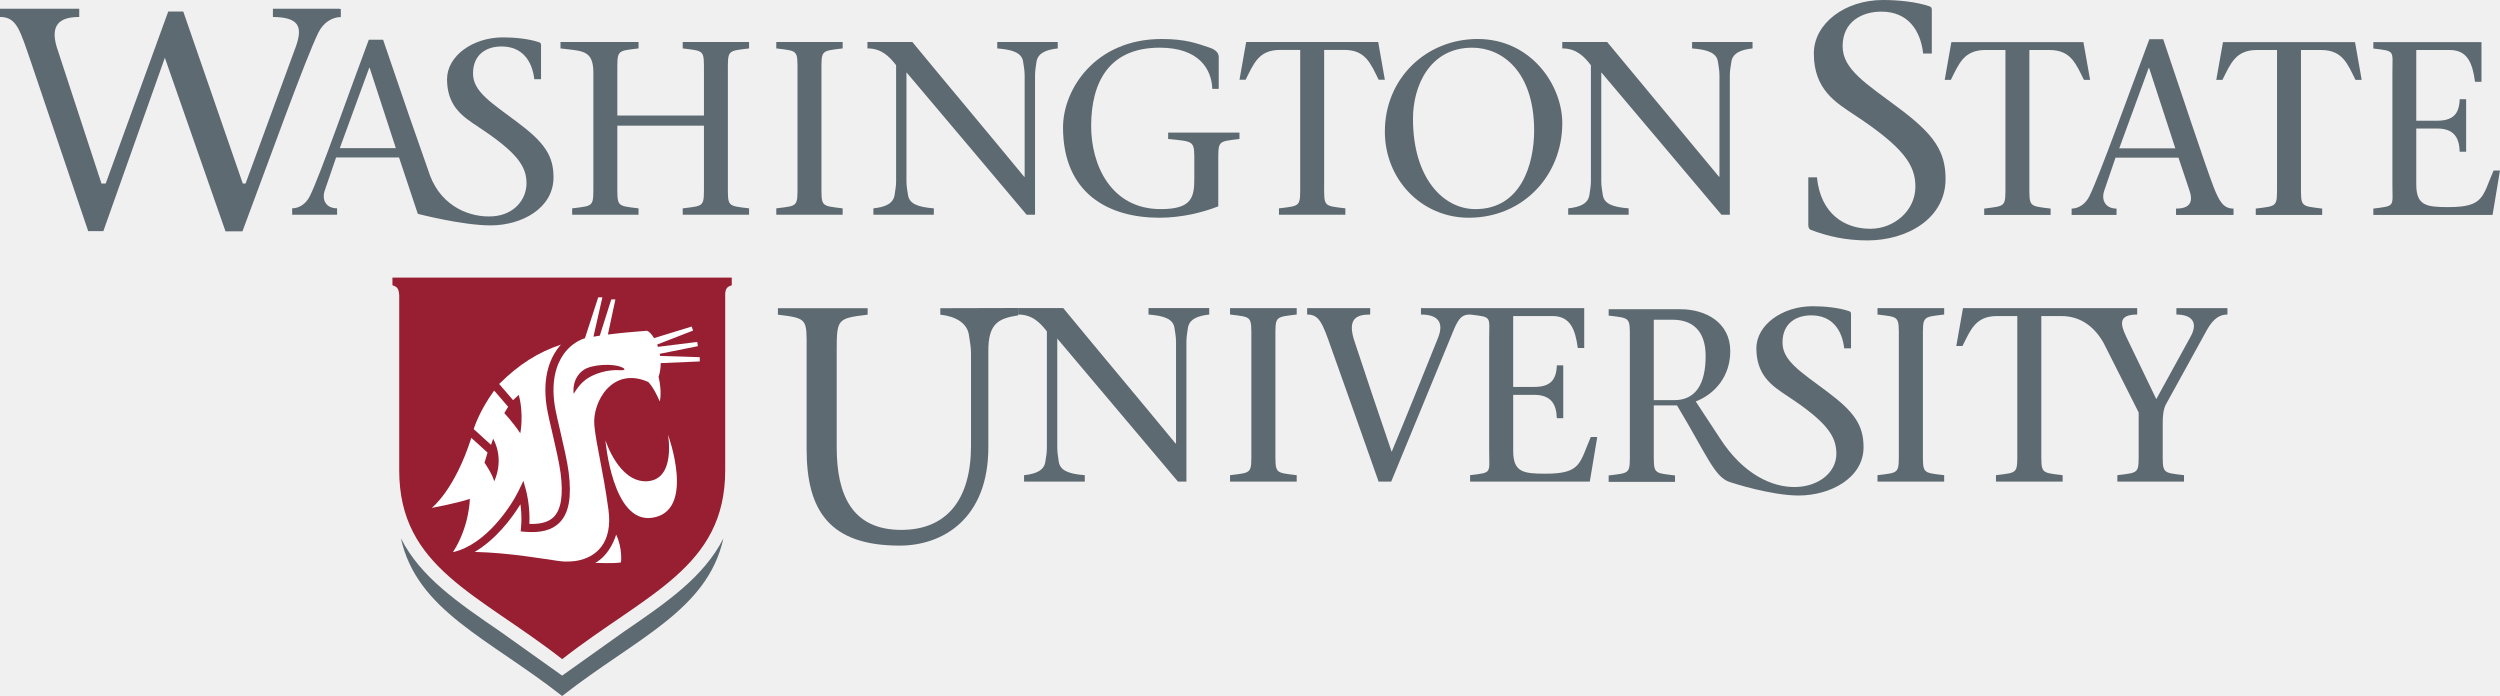
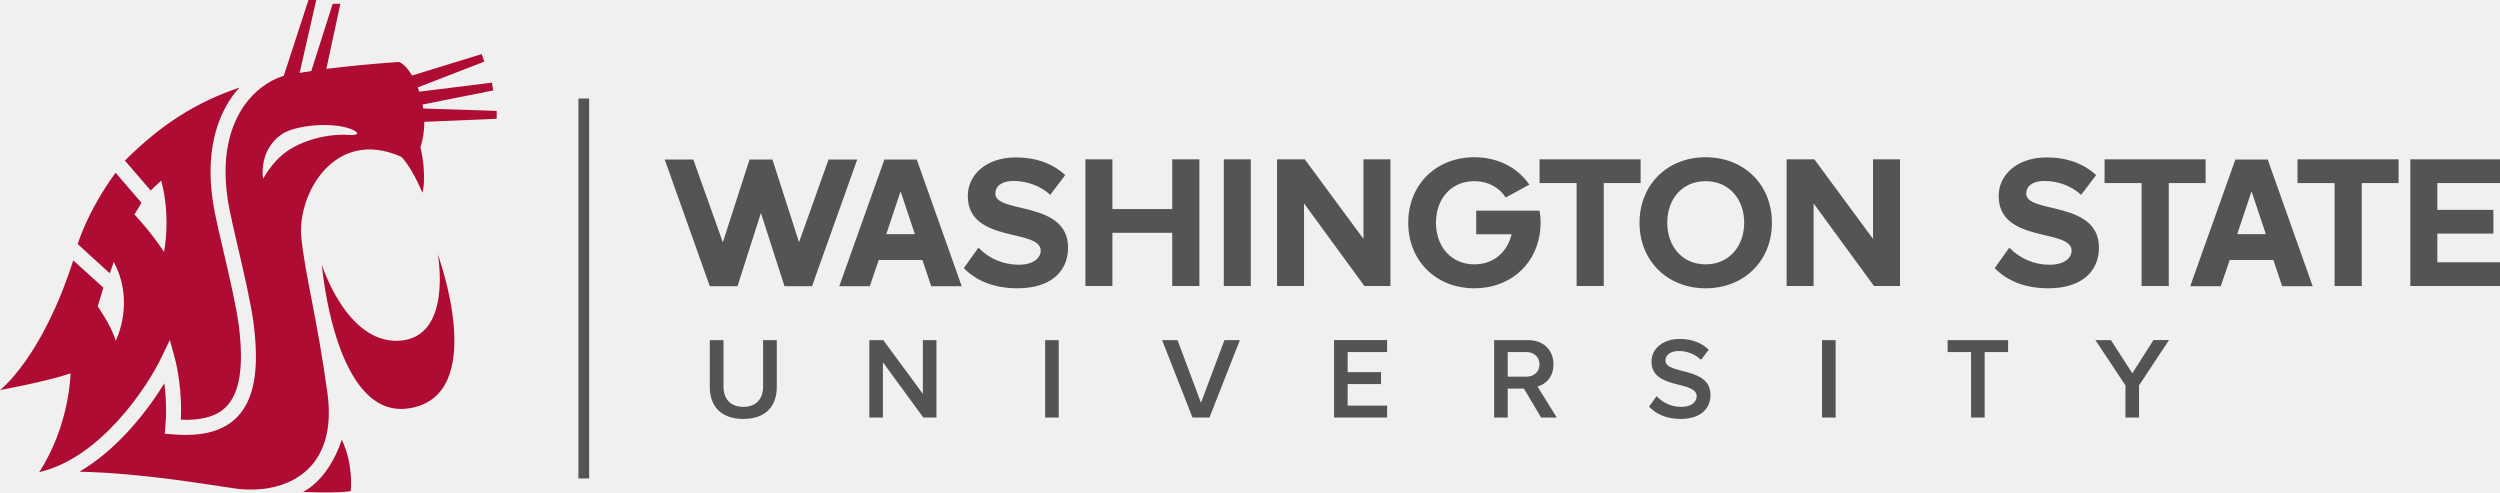
- <svg xmlns="http://www.w3.org/2000/svg" version="1.1" id="Layer_1" x="0px" y="0px" width="258.56px" height="71.982px" viewBox="0 0 258.56 71.982" enable-background="new 0 0 258.56 71.982" xml:space="preserve">
-   <g>
-     <g>
-       <g>
-         <path fill="#5E6A71" d="M188.951,40.486c-2.705-2.029-4.597-3.164-4.597-5.057c0-2,1.406-2.814,2.977-2.814     c2.162,0,3.188,1.516,3.404,3.41h0.704V32.48c0-0.135-0.027-0.244-0.188-0.295c-1.083-0.379-2.624-0.514-3.787-0.514     c-3.11,0-5.812,1.918-5.812,4.354c0,1.314,0.363,2.258,0.895,2.979h-0.01c0.012,0.012,0.024,0.021,0.033,0.031     c0.656,0.873,1.556,1.432,2.351,1.963c4.057,2.68,4.972,4.111,5.004,5.867c0.074,3.902-7.235,5.955-12.046-1.543l-2.498-3.801     c1.964-0.766,3.57-2.576,3.57-5.205c0-2.99-2.577-4.334-5.151-4.334h-7.426v0.66c2.295,0.275,2.192,0.154,2.192,2.523v11.48     c0,2.381,0.104,2.248-2.192,2.527v0.664h6.864v-0.664c-2.298-0.279-2.197-0.146-2.197-2.527V41.93h2.402     c3.084,5.127,3.849,7.354,5.404,7.908c0.347,0.123,4.351,1.41,7.178,1.41c3.245,0,6.711-1.785,6.711-5.002     C192.735,44.002,191.816,42.619,188.951,40.486z M173.163,41.385h-2.122v-8.316h1.965c1.86,0,3.398,0.967,3.398,3.752     C176.404,39.703,175.382,41.385,173.163,41.385z" />
-         <path fill="#5E6A71" d="M121.832,49.811c0,0,0,0-12.484-14.793V46.35c0,0.537,0.105,0.973,0.151,1.383     c0.131,0.924,1.005,1.281,2.695,1.412v0.666h-6.281v-0.666c1.235-0.131,2.077-0.488,2.204-1.412     c0.054-0.41,0.155-0.846,0.155-1.383V34.275c-0.715-0.922-1.516-1.744-2.972-1.744v-0.672h4.662     c3.819,4.645,7.798,9.361,11.615,14.004h0.052V35.322c0-0.539-0.105-0.973-0.156-1.383c-0.13-0.924-0.994-1.277-2.69-1.408     v-0.672h6.281v0.672c-1.204,0.131-2.077,0.484-2.209,1.408c-0.05,0.41-0.151,0.844-0.151,1.383v14.488H121.832z" />
-         <path fill="#5E6A71" d="M131.908,46.604c0,2.389-0.102,2.258,2.203,2.541v0.666h-6.895v-0.666     c2.308-0.283,2.204-0.152,2.204-2.541V35.068c0-2.381,0.104-2.258-2.204-2.537v-0.664h6.895v0.664     c-2.305,0.279-2.203,0.156-2.203,2.537V46.604z" />
-         <path fill="#5E6A71" d="M164.526,45.193c-1.18,2.746-1,3.799-4.714,3.799c-2.308,0-3.311-0.184-3.311-2.363v-5.793h2.157     c1.716,0,2.306,0.902,2.356,2.414h0.663v-5.465h-0.663c-0.05,1.59-0.744,2.232-2.356,2.232H156.5v-7.33h4.069     c1.843,0,2.36,1.406,2.612,3.305h0.665v-4.125h-11.806h-5.079v0.664c1.74,0,2.409,0.793,1.767,2.41     c-1.589,3.924-3.153,7.867-4.796,11.791c-1.332-3.893-2.816-8.303-3.811-11.328c-0.852-2.465,0.177-2.873,1.589-2.873v-0.664     h-6.521v0.664c1.235,0,1.564,0.793,2.52,3.537c1.561,4.359,3.308,9.305,4.871,13.742h1.305     c2.155-5.256,4.334-10.486,6.486-15.738c0.54-1.285,0.922-1.541,1.671-1.541c2.305,0.279,1.974,0.156,1.974,2.537v11.535     c0,2.389,0.332,2.258-1.974,2.541v0.666h12.382l0.771-4.617H164.526z" />
-         <path fill="#5E6A71" d="M198.875,46.604c0,2.389-0.108,2.258,2.2,2.541v0.666h-6.897v-0.666c2.31-0.283,2.207-0.152,2.207-2.541     V35.068c0-2.381,0.103-2.258-2.207-2.537v-0.664h6.897v0.664c-2.308,0.279-2.2,0.156-2.2,2.537V46.604z" />
-         <path fill="#5E6A71" d="M225.09,31.867v0.664c1.511,0,2.331,0.74,1.458,2.307l-3.536,6.439l-3.103-6.439     c-0.641-1.334-0.816-2.307,1.127-2.307v-0.664h-4.297h-1.78h-11.938l-0.694,3.916h0.643c0.843-1.689,1.356-3.096,3.587-3.096     h2.081v13.916c0,2.389,0.101,2.258-2.207,2.541v0.666h6.896v-0.666c-2.307-0.283-2.206-0.152-2.206-2.541V32.688h2.079     c2.102,0,3.516,1.254,4.38,2.814l3.61,7.16v3.941c0,2.389,0.104,2.258-2.204,2.541v0.666h6.894v-0.666     c-2.303-0.283-2.203-0.152-2.203-2.541v-2.871c0-0.639,0.052-1.359,0.309-1.869l4.279-7.77c0.695-1.23,1.384-1.562,2.104-1.562     v-0.664H225.09z" />
-         <path fill="#5E6A71" d="M105.33,31.854l-8.078,0.021v0.67c1.619,0.174,2.792,0.885,2.962,2.129     c0.069,0.549,0.211,1.133,0.211,1.857v9.584c0,5.521-2.488,8.689-7.208,8.689c-5.139,0-6.681-3.688-6.681-8.518V36.186     c0-3.205,0.094-3.264,3.198-3.641v-0.67h-9.279v0.67c3.108,0.377,2.969,0.436,2.969,3.641v10.275c0,6.24,2.276,9.969,9.617,9.969     c4.448,0,9.177-2.758,9.177-10.174v-9.725c0-0.059,0-0.115,0-0.17c-0.032-2.994,1.132-3.43,3.092-3.746L105.33,31.854z" />
-       </g>
-       <g>
-         <path fill="#5E6A71" d="M63.847,19.021c0,2.375-0.103,2.246,2.193,2.527v0.662h-6.866v-0.662     c2.297-0.281,2.194-0.152,2.194-2.527V7.531c0-2.37-1.104-2.242-3.4-2.523V4.347h8.072v0.661     c-2.296,0.281-2.193,0.153-2.193,2.523v4.421h8.958V7.531c0-2.37,0.101-2.242-2.196-2.523V4.347h6.864v0.661     c-2.293,0.281-2.194,0.153-2.194,2.523v11.49c0,2.375-0.099,2.246,2.194,2.527v0.662h-6.864v-0.662     c2.297-0.281,2.196-0.152,2.196-2.527v-6.027h-8.958V19.021z" />
-         <path fill="#5E6A71" d="M84.958,19.021c0,2.375-0.104,2.246,2.193,2.527v0.662h-6.865v-0.662     c2.297-0.281,2.195-0.152,2.195-2.527V7.531c0-2.37,0.102-2.242-2.195-2.523V4.347h6.865v0.661     c-2.297,0.281-2.193,0.153-2.193,2.523V19.021z" />
-         <path fill="#5E6A71" d="M106.179,22.211c-4.058-4.797-8.271-9.828-12.429-14.73v11.287c0,0.531,0.101,0.969,0.154,1.376     c0.127,0.922,0.993,1.273,2.677,1.405v0.662H90.33v-0.662c1.223-0.132,2.067-0.483,2.196-1.405     c0.049-0.407,0.153-0.845,0.153-1.376V6.742c-0.717-0.916-1.508-1.734-2.964-1.734V4.347h4.647     c3.803,4.616,7.759,9.314,11.561,13.933h0.05V7.791c0-0.538-0.101-0.974-0.153-1.381c-0.125-0.919-0.996-1.273-2.68-1.402V4.347     h6.256v0.661c-1.2,0.129-2.067,0.483-2.199,1.402c-0.049,0.407-0.15,0.843-0.15,1.381v14.42H106.179z" />
-         <path fill="#5E6A71" d="M109.942,13.176c0-3.931,3.319-9.143,10.209-9.143c2.475,0,3.649,0.462,4.9,0.875     c0.715,0.229,0.995,0.583,0.995,0.992v3.293h-0.664c-0.076-2.043-1.378-4.262-5.435-4.262c-5.336,0-7.072,3.674-7.096,8.038     c-0.026,4.032,2.015,8.657,7.197,8.657c3.192,0,3.473-1.18,3.473-3.167v-1.559c0-2.376,0.099-2.244-2.707-2.526v-0.661h7.377     v0.661c-2.296,0.282-2.193,0.15-2.193,2.526v4.443c-1.635,0.638-3.778,1.175-6.102,1.175     C114.665,22.52,109.942,20.017,109.942,13.176z" />
-         <path fill="#5E6A71" d="M136.948,19.021c0,2.375-0.103,2.246,2.195,2.527v0.662h-6.866v-0.662     c2.295-0.281,2.194-0.152,2.194-2.527V5.161h-2.069c-2.221,0-2.73,1.399-3.574,3.087h-0.636l0.691-3.901h13.655l0.689,3.901     h-0.639c-0.84-1.688-1.351-3.087-3.571-3.087h-2.068V19.021z" />
-         <path fill="#5E6A71" d="M143.227,13.608c0-5.517,4.288-9.575,9.595-9.575c5.538,0,8.756,4.776,8.756,8.71     c0,5.387-4.033,9.776-9.675,9.776C147.028,22.52,143.227,18.564,143.227,13.608z M158.666,13.508     c0-6.102-3.291-8.576-6.407-8.576c-4.337,0-6.123,3.878-6.123,7.35c0,6.179,3.163,9.346,6.456,9.346     C157.34,21.627,158.666,16.93,158.666,13.508z" />
-         <path fill="#5E6A71" d="M178.042,22.211c-4.062-4.797-8.27-9.828-12.432-14.73v11.287c0,0.531,0.101,0.969,0.154,1.376     c0.128,0.922,0.995,1.273,2.678,1.405v0.662h-6.253v-0.662c1.227-0.132,2.068-0.483,2.196-1.405     c0.051-0.407,0.152-0.845,0.152-1.376V6.742c-0.713-0.916-1.504-1.734-2.96-1.734V4.347h4.646     c3.804,4.616,7.756,9.314,11.562,13.933h0.048V7.791c0-0.538-0.102-0.974-0.152-1.381c-0.127-0.919-0.993-1.273-2.679-1.402     V4.347h6.252v0.661c-1.198,0.129-2.065,0.483-2.193,1.402c-0.051,0.407-0.155,0.843-0.155,1.381v14.42H178.042z" />
-         <path fill="#5E6A71" d="M35.129,0.928V0.9h-6.904v0.855c2.665,0.029,3.098,0.98,2.398,2.995l-5.225,14.229h-0.29L18.955,1.193     h-1.557l-6.465,17.786h-0.439L5.861,4.846c-0.658-2.238,0.26-3.09,2.333-3.09V0.9H0v0.855c1.742,0,2.054,1.355,3.173,4.569     l5.948,17.584h1.566L17.05,5.975l6.272,17.951h1.752c2.683-7.141,6.46-17.701,7.85-20.544c0.517-1.067,1.453-1.616,2.325-1.616     V0.928H35.129z" />
-         <path fill="#5E6A71" d="M53.486,12.623c-2.685-2.015-4.565-3.143-4.565-5.023c0-1.986,1.396-2.795,2.954-2.795     c2.149,0,3.168,1.506,3.384,3.387h0.697v-3.52c0-0.135-0.026-0.241-0.188-0.295c-1.074-0.376-2.605-0.512-3.76-0.512     c-3.088,0-5.773,1.908-5.773,4.326c0,1.311,0.361,2.242,0.89,2.961h-0.009c0.01,0.01,0.021,0.019,0.032,0.028     c0.649,0.87,1.544,1.423,2.336,1.952c4.028,2.658,4.969,4.082,4.969,5.828c0,1.623-1.219,3.25-3.464,3.411     c-2.299,0.165-5.255-0.946-6.498-4.173c-1.104-3.094-3.352-9.599-4.869-14.088h-1.48c-2.119,5.643-4.99,13.913-6.089,16.158     c-0.405,0.844-1.145,1.277-1.836,1.277v0.664h1.104h3.541v-0.664c-1.122,0-1.607-0.843-1.276-1.839l1.175-3.421h6.509     l1.097,3.293l0.845,2.537c0,0,4.565,1.195,7.535,1.195c3.223,0,6.499-1.773,6.499-4.969     C57.247,16.113,56.333,14.744,53.486,12.623z M35.145,15.318l3.037-8.296h0.051l2.706,8.296H35.145z" />
-       </g>
-       <g>
-         <path fill="#5E6A71" d="M198.901,5.535c-0.272-2.409-1.578-4.332-4.325-4.332c-1.993,0-4.005,1.03-4.005,3.57     c0,2.405,2.402,3.846,5.838,6.424c3.637,2.713,4.809,4.465,4.809,7.315c0,4.085-3.963,6.353-8.08,6.353     c-2.203,0-4.091-0.416-5.878-1.1c-0.132-0.068-0.238-0.207-0.238-0.477v-4.951h0.892c0.381,3.811,2.88,5.324,5.53,5.324     c2.438,0,4.654-1.855,4.654-4.361c0-2.234-1.201-4.055-6.351-7.448c-1.854-1.235-4.153-2.58-4.153-6.317     c0-3.102,3.2-5.535,7.153-5.535c1.476,0,3.435,0.172,4.808,0.656c0.207,0.062,0.24,0.207,0.24,0.377v4.502H198.901z" />
-         <path fill="#5E6A71" d="M209.885,19.039c0,2.379-0.099,2.242,2.197,2.533v0.657h-6.869v-0.657     c2.298-0.291,2.198-0.154,2.198-2.533V5.172h-2.072c-2.221,0-2.732,1.406-3.574,3.088h-0.635l0.687-3.901h13.659l0.691,3.901     h-0.638c-0.842-1.682-1.353-3.088-3.572-3.088h-2.071V19.039z" />
-         <path fill="#5E6A71" d="M218.795,16.305l-1.168,3.424c-0.333,1,0.15,1.844,1.274,1.844v0.657h-4.646v-0.657     c0.686,0,1.43-0.443,1.838-1.281c1.097-2.25,4.084-10.594,6.204-16.24h1.429c1.735,5.132,4.337,13.002,5.207,15.271     c0.565,1.424,0.973,2.25,2.068,2.25v0.657h-5.948v-0.657c1.607,0,1.765-0.844,1.357-1.973l-1.103-3.295H218.795z M224.98,15.338     l-2.708-8.301h-0.05l-3.039,8.301H224.98z" />
-         <path fill="#5E6A71" d="M237.976,19.039c0,2.379-0.101,2.242,2.194,2.533v0.657h-6.869v-0.657     c2.298-0.291,2.199-0.154,2.199-2.533V5.172h-2.071c-2.223,0-2.728,1.406-3.576,3.088h-0.638l0.694-3.901h13.658l0.687,3.901     h-0.641c-0.835-1.682-1.345-3.088-3.566-3.088h-2.071V19.039z" />
-         <path fill="#5E6A71" d="M245.46,21.572c2.302-0.291,1.972-0.154,1.972-2.533V7.546c0-2.374,0.33-2.247-1.972-2.527v-0.66h11.184     v4.103h-0.667c-0.253-1.883-0.759-3.289-2.6-3.289h-3.477v7.311h2.145c1.607,0,2.299-0.642,2.347-2.225h0.666v5.433h-0.666     c-0.047-1.51-0.635-2.401-2.347-2.401h-2.145v5.77c0,2.178,1,2.359,3.297,2.359c3.703,0,3.522-1.051,4.698-3.783h0.663     l-0.769,4.595H245.46V21.572z" />
-       </g>
-     </g>
-     <g>
-       <g>
-         <path fill="#5E6A71" d="M64.461,65.375l-6.322,4.5l-6.318-4.5c-4.493-3.072-8.342-5.705-10.36-9.705     c1.667,7.498,8.998,10.303,16.679,16.312c7.682-6.01,15.015-8.814,16.681-16.312C72.802,59.67,68.953,62.303,64.461,65.375z" />
-         <path fill="#981E32" d="M40.588,28.713v0.786c0.489,0.168,0.65,0.324,0.701,1.036v18.121c0,10.08,8.204,12.744,16.854,19.514     c8.654-6.77,16.86-9.434,16.86-19.514V30.334c0.064-0.551,0.24-0.684,0.679-0.835v-0.786H40.588z" />
-       </g>
-       <g>
-         <path fill="#FFFFFF" d="M61.556,58.213c0,0,1.403-0.598,2.171-2.916c0.676,1.412,0.498,2.867,0.498,2.867     C63.606,58.303,61.556,58.213,61.556,58.213z" />
-         <path fill="#FFFFFF" d="M69.086,44.957c0,0,0.854,4.656-2.171,4.816c-2.921,0.152-4.3-4.242-4.3-4.242s0.707,8.59,4.8,8.023     C72.03,52.918,69.086,44.957,69.086,44.957z" />
-         <path fill="#FFFFFF" d="M46.845,57.105c0.001,0,0.003,0,0.006,0c3.415-0.777,6.028-4.766,6.796-6.365l0.486-1.014l0.295,1.086     c0.015,0.061,0.333,1.254,0.333,2.834c0,0.174-0.005,0.355-0.014,0.537c1.179,0.043,2.018-0.193,2.542-0.736     c0.749-0.779,0.976-2.248,0.693-4.494c-0.135-1.076-0.534-2.787-0.884-4.297c-0.181-0.771-0.35-1.5-0.453-2.016     c-0.658-3.303,0.159-5.352,0.96-6.486c0.127-0.182,0.263-0.352,0.407-0.514c-2.36,0.797-4.341,2.033-6.386,4.074l1.438,1.67     l0.588-0.549c0.554,2.07,0.156,3.979,0.156,3.979c-0.756-1.152-1.65-2.086-1.65-2.086l0.393-0.658l-1.295-1.506l-0.151-0.168     c-1.593,2.189-2.11,3.982-2.11,3.982l1.131,1.031l0.66,0.598l0.219-0.635c1.216,2.275,0.107,4.402,0.107,4.402     c-0.202-0.777-1.001-1.922-1.001-1.922l0.316-1.043l-1.681-1.523c-1.75,5.467-4.091,7.24-4.091,7.24s2.532-0.457,3.94-0.93     C48.595,51.598,48.555,54.479,46.845,57.105z" />
-         <path fill="#FFFFFF" d="M72.369,37.383l-4.038,0.172c0.003,0.477-0.062,0.957-0.217,1.412c0.379,1.65,0.12,2.547,0.12,2.547     c-0.679-1.574-1.195-2.01-1.195-2.01c-3.709-1.65-5.792,2.078-5.57,4.482c0.183,1.977,0.898,4.6,1.458,8.713     c0.472,3.463-1.282,4.957-3.298,5.303c-0.044,0.006-0.088,0.016-0.131,0.021c-0.011,0-0.021,0.004-0.032,0.004     c-0.325,0.043-0.674,0.059-1.043,0.049c-0.012,0-0.024,0-0.036,0c-0.04,0-0.082-0.006-0.12-0.006     c-0.157-0.01-0.312-0.025-0.468-0.047c-1.567-0.215-5.082-0.854-8.708-0.941c2.134-1.246,3.803-3.402,4.734-4.932     c0.056,0.424,0.102,0.939,0.102,1.508c0,0.285-0.013,0.582-0.04,0.889l-0.036,0.414l0.417,0.037     c1.669,0.146,2.857-0.174,3.625-0.971c0.95-0.986,1.242-2.633,0.922-5.18c-0.142-1.119-0.544-2.85-0.899-4.381     c-0.179-0.766-0.349-1.488-0.447-1.992c-0.601-3.01,0.114-4.838,0.821-5.84c0.557-0.787,1.319-1.361,2.158-1.639     c0.015,0,0.028-0.006,0.044-0.006l1.377-4.236h0.432l-0.924,4.07c0.215-0.039,0.433-0.074,0.655-0.107l1.188-3.752h0.429     L62.87,34.6c1.23-0.16,2.568-0.281,4.05-0.393c0.24,0.1,0.497,0.375,0.726,0.762l3.89-1.197l0.142,0.418l-3.714,1.445     c0.029,0.076,0.057,0.156,0.084,0.236l4.063-0.506l0.067,0.438l-3.943,0.787c0.014,0.074,0.027,0.146,0.036,0.221l4.104,0.131     L72.369,37.383z M60.667,39.199c0.815-0.57,2.2-1.01,3.498-0.91c0.332,0.025,0.61-0.061,0.254-0.252     c-0.973-0.512-3.24-0.338-4.041,0.211c-1.285,0.877-1.067,2.438-1.037,2.475C59.597,40.275,60.034,39.646,60.667,39.199z" />
-       </g>
-     </g>
-   </g>
+ <svg xmlns="http://www.w3.org/2000/svg" xml:space="preserve" width="533.333" height="105.053">
+   <path fill="#ae0c33" d="M64.618 104.95s5.357-2.288 8.295-11.148c2.586 5.399 1.911 10.95 1.911 10.95-2.372.532-10.206.198-10.206.198M93.4 54.279s3.268 17.809-8.308 18.416c-11.17.583-16.43-16.214-16.43-16.214s2.7 32.823 18.359 30.66c17.629-2.43 6.38-32.862 6.38-32.862M8.363 100.713c.008-.004.018-.004.018-.004 13.053-2.973 23.058-18.207 25.99-24.322l1.867-3.872 1.123 4.146c.055.224 1.272 4.798 1.272 10.833 0 .67-.017 1.355-.053 2.05 4.503.17 7.717-.743 9.718-2.82 2.87-2.964 3.73-8.582 2.664-17.17-.529-4.108-2.046-10.643-3.393-16.414-.69-2.95-1.339-5.74-1.733-7.713-2.516-12.615.609-20.45 3.67-24.797a20.85 20.85 0 0 1 1.568-1.942c-9.039 3.035-16.613 7.762-24.43 15.57l5.498 6.375 2.248-2.105c2.13 7.92.6 15.212.6 15.212-2.893-4.405-6.304-7.977-6.304-7.977l1.49-2.508-4.955-5.757-.573-.644c-6.092 8.367-8.063 15.211-8.063 15.211l4.32 3.958 2.516 2.279.847-2.427c4.65 8.698.403 16.827.403 16.827-.761-2.963-3.824-7.346-3.824-7.346l1.21-3.988-6.434-5.82C8.935 76.44.001 83.21.001 83.21s9.664-1.742 15.05-3.55c0 0-.148 11.012-6.688 21.053" />
+   <path fill="#ae0c33" d="M61.21 32.28c3.115-2.184 8.415-3.863 13.389-3.482 1.258.093 2.323-.237.967-.954-3.72-1.96-12.39-1.294-15.458.797-4.91 3.349-4.078 9.316-3.966 9.46.98-1.71 2.641-4.124 5.067-5.82m44.749-6.943-15.444.653c.008 1.817-.233 3.661-.824 5.403 1.441 6.304.439 9.723.439 9.723-2.584-6.012-4.549-7.681-4.549-7.681-14.186-6.299-22.155 7.946-21.3 17.136.695 7.552 3.438 17.575 5.574 33.302 1.8 13.233-4.902 18.953-12.61 20.266a7.09 7.09 0 0 0-.507.088c-.044 0-.08 0-.12.01a26.51 26.51 0 0 1-3.98.197c-.045-.014-.103-.014-.148-.014-.157 0-.305-.022-.46-.022-.6-.036-1.192-.1-1.778-.17-5.999-.829-19.429-3.268-33.302-3.604 8.161-4.763 14.545-13.014 18.108-18.856.207 1.62.372 3.596.372 5.77 0 1.084-.036 2.225-.148 3.39l-.134 1.594 1.598.133c6.384.555 10.91-.662 13.869-3.71 3.617-3.77 4.731-10.05 3.505-19.792-.529-4.27-2.083-10.896-3.438-16.738-.676-2.923-1.317-5.698-1.706-7.614-2.296-11.51.448-18.498 3.156-22.33 2.108-2.999 5.032-5.201 8.237-6.258.053-.009.107-.023.165-.031L65.807.004h1.656l-3.54 15.548c.819-.143 1.652-.274 2.493-.403L70.968.815h1.64l-2.983 13.881c4.715-.604 9.827-1.074 15.494-1.49.917.367 1.912 1.428 2.784 2.905l14.863-4.57.55 1.602-14.208 5.51c.112.292.224.596.313.905l15.534-1.93.26 1.666-15.073 3.008c.054.282.099.564.148.847l15.676.505-.008 1.684" />
+   <path fill="#565353" d="M162.792 82.461c0 2.627-1.461 4.335-4.21 4.335-2.774 0-4.235-1.708-4.235-4.335v-9.906h-2.924v10.007c0 4.06 2.353 6.81 7.158 6.81 4.782 0 7.134-2.725 7.134-6.836v-9.981h-2.923v9.906M196.877 84.023l-8.446-11.468h-2.972v16.52h2.897v-11.79l8.62 11.79h2.799v-16.52h-2.898v11.468M222.964 89.076h2.899V72.555h-2.899v16.52M256.21 85.93l-5.005-13.375h-3.293l6.49 16.52h3.615l6.49-16.52h-3.294L256.21 85.93M284.599 89.076h11.318v-2.552h-8.421V81.94h7.123v-2.55h-7.123v-4.285h8.421v-2.551H284.6v16.52M355.295 76.938c0-1.238 1.089-2.055 2.798-2.055 1.734 0 3.492.594 4.78 1.882l1.66-2.155c-1.536-1.486-3.617-2.303-6.192-2.303-3.616 0-6.02 2.105-6.02 4.83 0 6.092 9.636 3.938 9.636 7.406 0 1.089-.942 2.253-3.318 2.253-2.304 0-4.088-1.064-5.228-2.278l-1.61 2.229c1.462 1.56 3.667 2.626 6.712 2.626 4.459 0 6.391-2.354 6.391-5.104 0-6.167-9.61-4.26-9.61-7.331M388.701 89.076h2.898V72.555H388.7v16.52M415.493 75.106h5.003v13.97h2.899v-13.97h5.004v-2.551h-12.906v2.551M454.892 79.638l-4.556-7.083h-3.319l6.414 9.659v6.862h2.898v-6.862l6.391-9.66h-3.319l-4.509 7.084M321.645 80.357v-5.251h3.963c1.635 0 2.823 1.04 2.823 2.624 0 1.587-1.188 2.627-2.823 2.627zm10.47 8.719-4.116-6.615c1.79-.493 3.405-2.036 3.405-4.73 0-3.046-2.13-5.176-5.4-5.176h-7.256v16.52h2.897v-6.167h3.46l3.666 6.168h3.344M212.339 41.323c0-1.62 1.377-2.716 3.848-2.716 2.756 0 5.673.932 7.861 2.958l3.201-4.214c-2.674-2.471-6.24-3.768-10.534-3.768-6.363 0-10.252 3.729-10.252 8.226 0 10.17 15.558 6.889 15.558 11.67 0 1.54-1.54 2.998-4.7 2.998a11.848 11.848 0 0 1-8.589-3.647l-3.12 4.376c2.51 2.554 6.239 4.296 11.425 4.296 7.295 0 10.82-3.729 10.82-8.672 0-10.09-15.518-7.213-15.518-11.507M250.075 44.604h-12.762V33.99h-5.754v27.026h5.754V49.67h12.762v11.346h5.796V33.99h-5.796v10.615M261.08 61.015h5.753V33.99h-5.753v27.026M290.875 50.966 278.353 33.99h-5.916v27.026h5.755V43.39l12.884 17.626h5.552V33.99h-5.753v16.977M328.44 39.053h7.903v21.962h5.794V39.053h7.86v-5.064H328.44v5.064M363.867 56.395c-4.984 0-8.186-3.848-8.186-8.872 0-5.066 3.202-8.875 8.186-8.875s8.225 3.81 8.225 8.875c0 5.024-3.241 8.872-8.225 8.872zm0-22.852c-8.144 0-14.102 5.834-14.102 13.98 0 8.143 5.958 13.979 14.102 13.979 8.185 0 14.141-5.836 14.141-13.98 0-8.145-5.956-13.979-14.141-13.979M405.336 61.015V33.99h-5.755v16.977l-12.52-16.977h-5.916v27.026h5.755V43.39l12.884 17.626h5.552M432.259 41.323c0-1.62 1.377-2.716 3.849-2.716 2.756 0 5.673.932 7.861 2.958l3.202-4.214c-2.676-2.471-6.242-3.768-10.536-3.768-6.362 0-10.252 3.729-10.252 8.226 0 10.17 15.56 6.889 15.56 11.67 0 1.54-1.54 2.998-4.702 2.998a11.853 11.853 0 0 1-8.589-3.647l-3.12 4.376c2.512 2.554 6.24 4.296 11.427 4.296 7.293 0 10.818-3.729 10.818-8.672 0-10.09-15.518-7.213-15.518-11.507M470.53 33.989h-21.557v5.064h7.902v21.962h5.794V39.053h7.862v-5.064M503.837 61.015V39.053h7.86v-5.064H490.14v5.064h7.901v21.962h5.796M533.333 39.053v-5.064h-19.125v27.026h19.125V55.95h-13.37v-6.119h11.961v-5.065h-11.961v-5.713h13.37M189.07 49.955l3.054-9.144 3.052 9.144zm6.502-15.927h-6.896l-9.63 27.03h6.511l1.912-5.59h9.316l1.867 5.59h6.512l-9.592-27.03M477.275 49.955l3.052-9.143 3.053 9.143zm6.501-15.926h-6.896l-9.63 27.026h6.511l1.912-5.587h9.315l1.868 5.587h6.512l-9.592-27.026M328.445 44.938H314.92v5.039h7.55c-.883 3.768-3.811 6.418-7.945 6.418-4.982 0-8.184-3.848-8.184-8.872 0-5.066 3.202-8.875 8.184-8.875 2.95 0 5.282 1.34 6.7 3.479l5.034-2.732c-2.476-3.621-6.676-5.852-11.734-5.852-8.142 0-14.1 5.834-14.1 13.98 0 8.143 5.958 13.979 14.1 13.979 7.335 0 12.866-4.692 13.939-11.525.124-.793.204-1.608.204-2.454 0-.893-.084-1.752-.223-2.585M176.755 34.028l-6.294 17.65-5.672-17.65h-4.886l-5.696 17.673-6.236-17.493-.056-.18h-6.112l9.62 27.027h5.905l5.007-15.613 5.02 15.613h5.877l9.647-27.027h-6.124M125.686 102.072h-2.29v-81.05h2.29v81.05" />
</svg>
